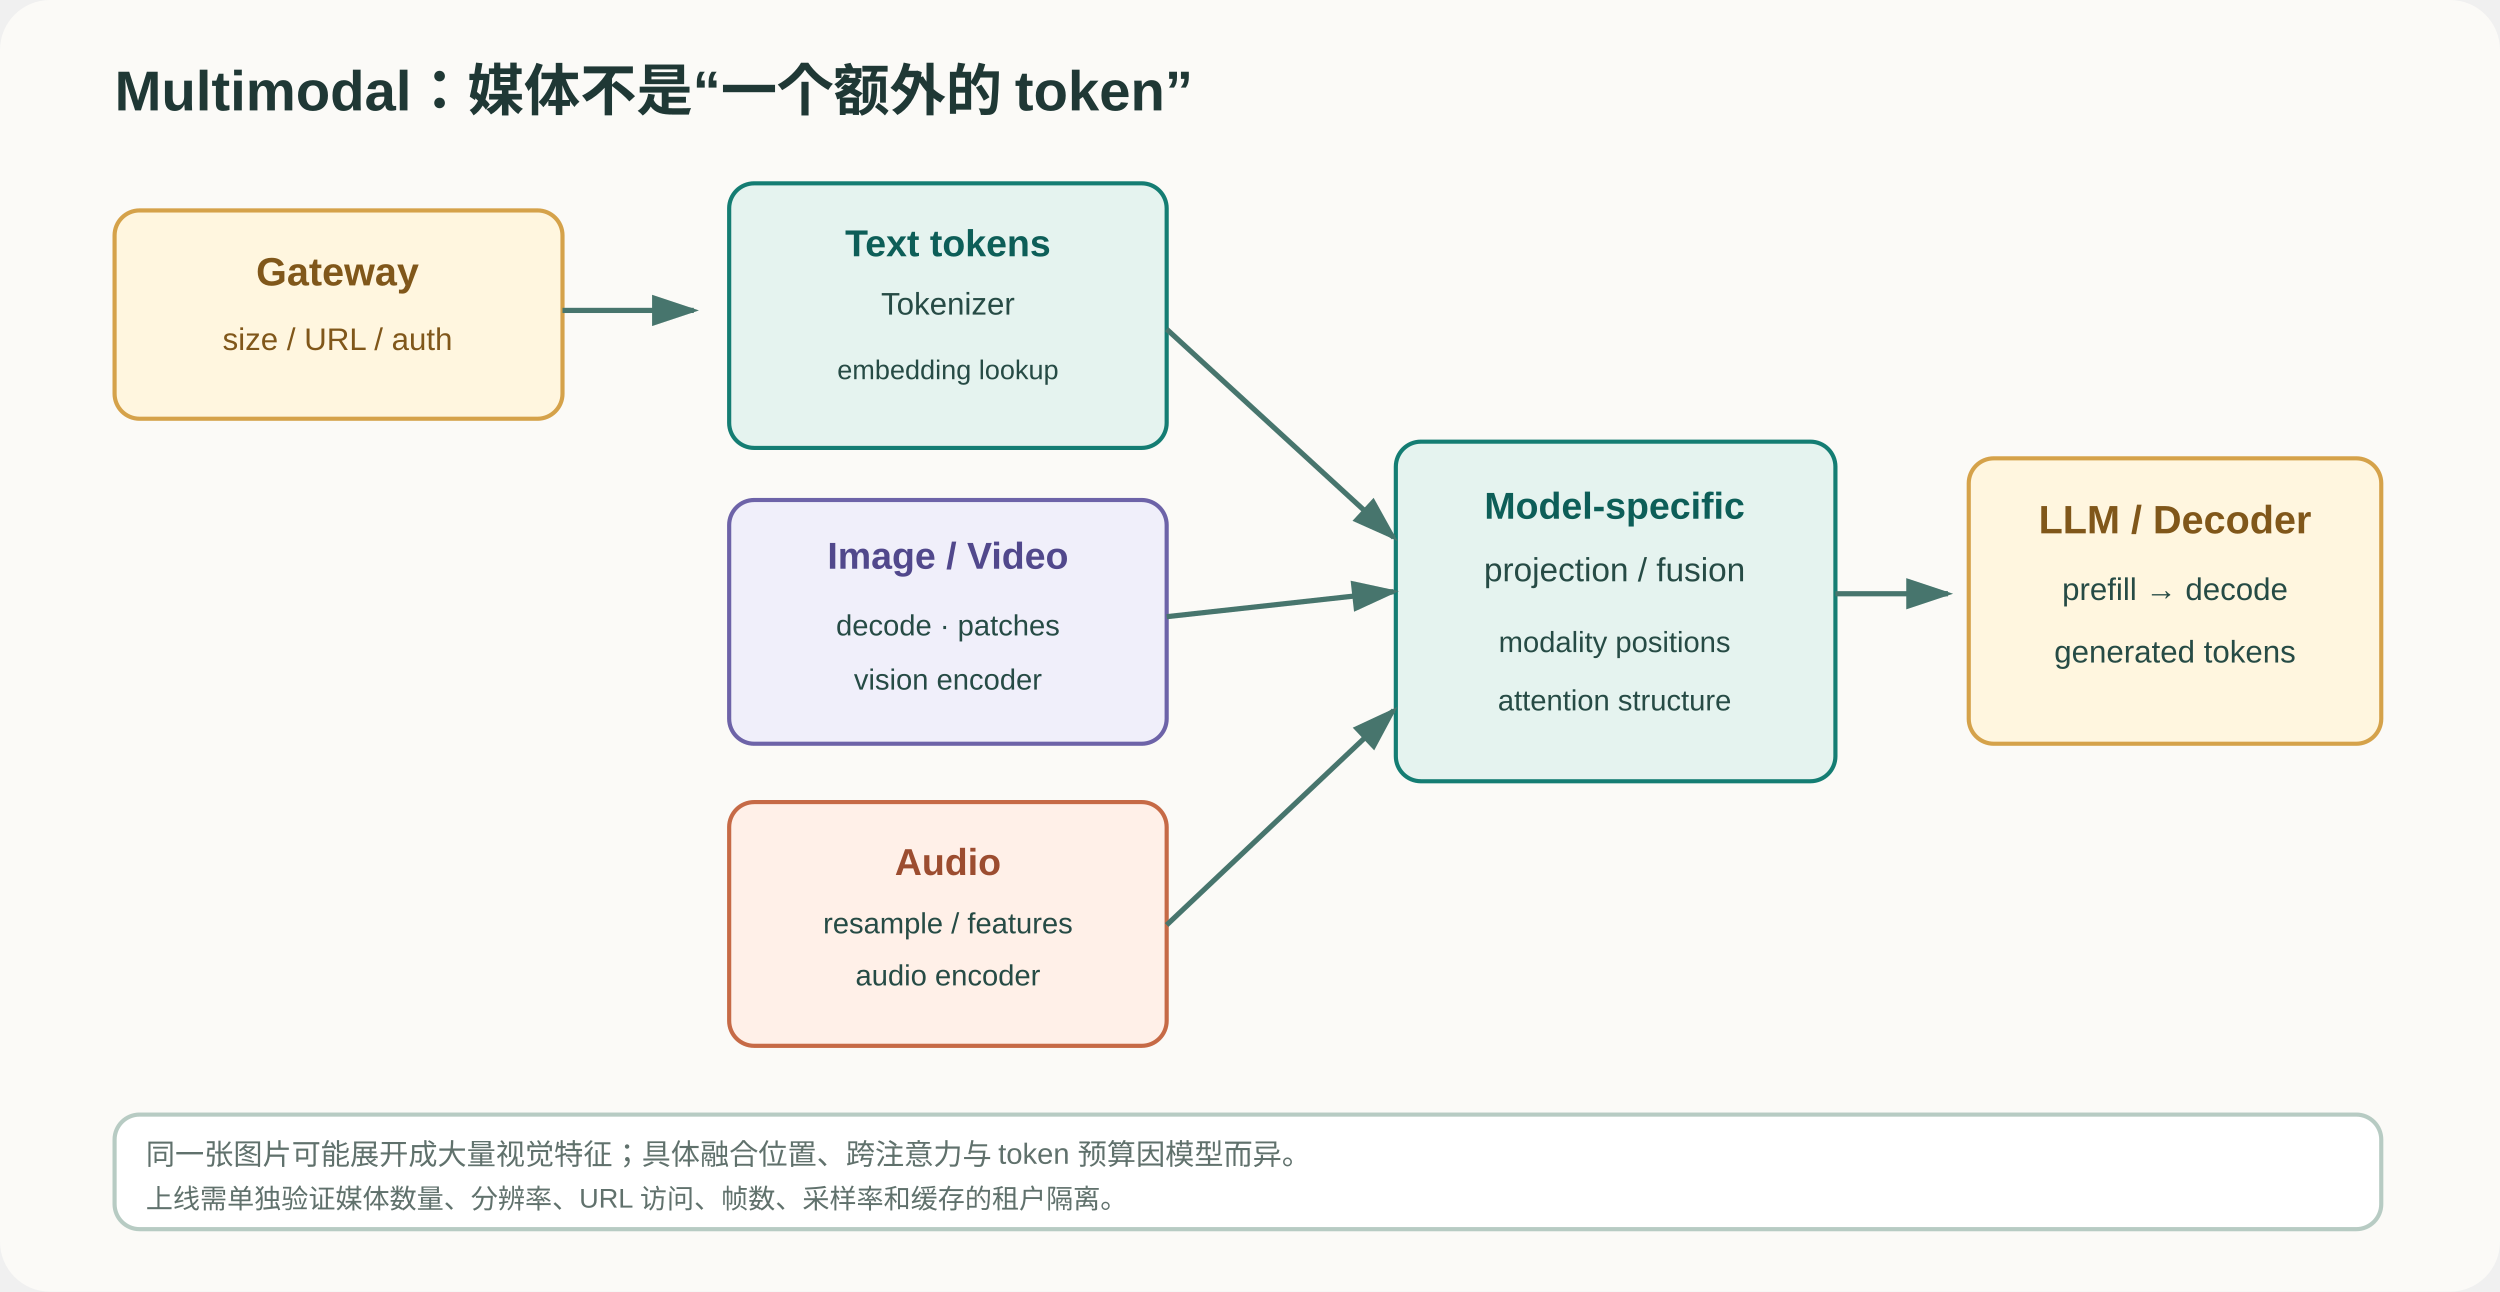
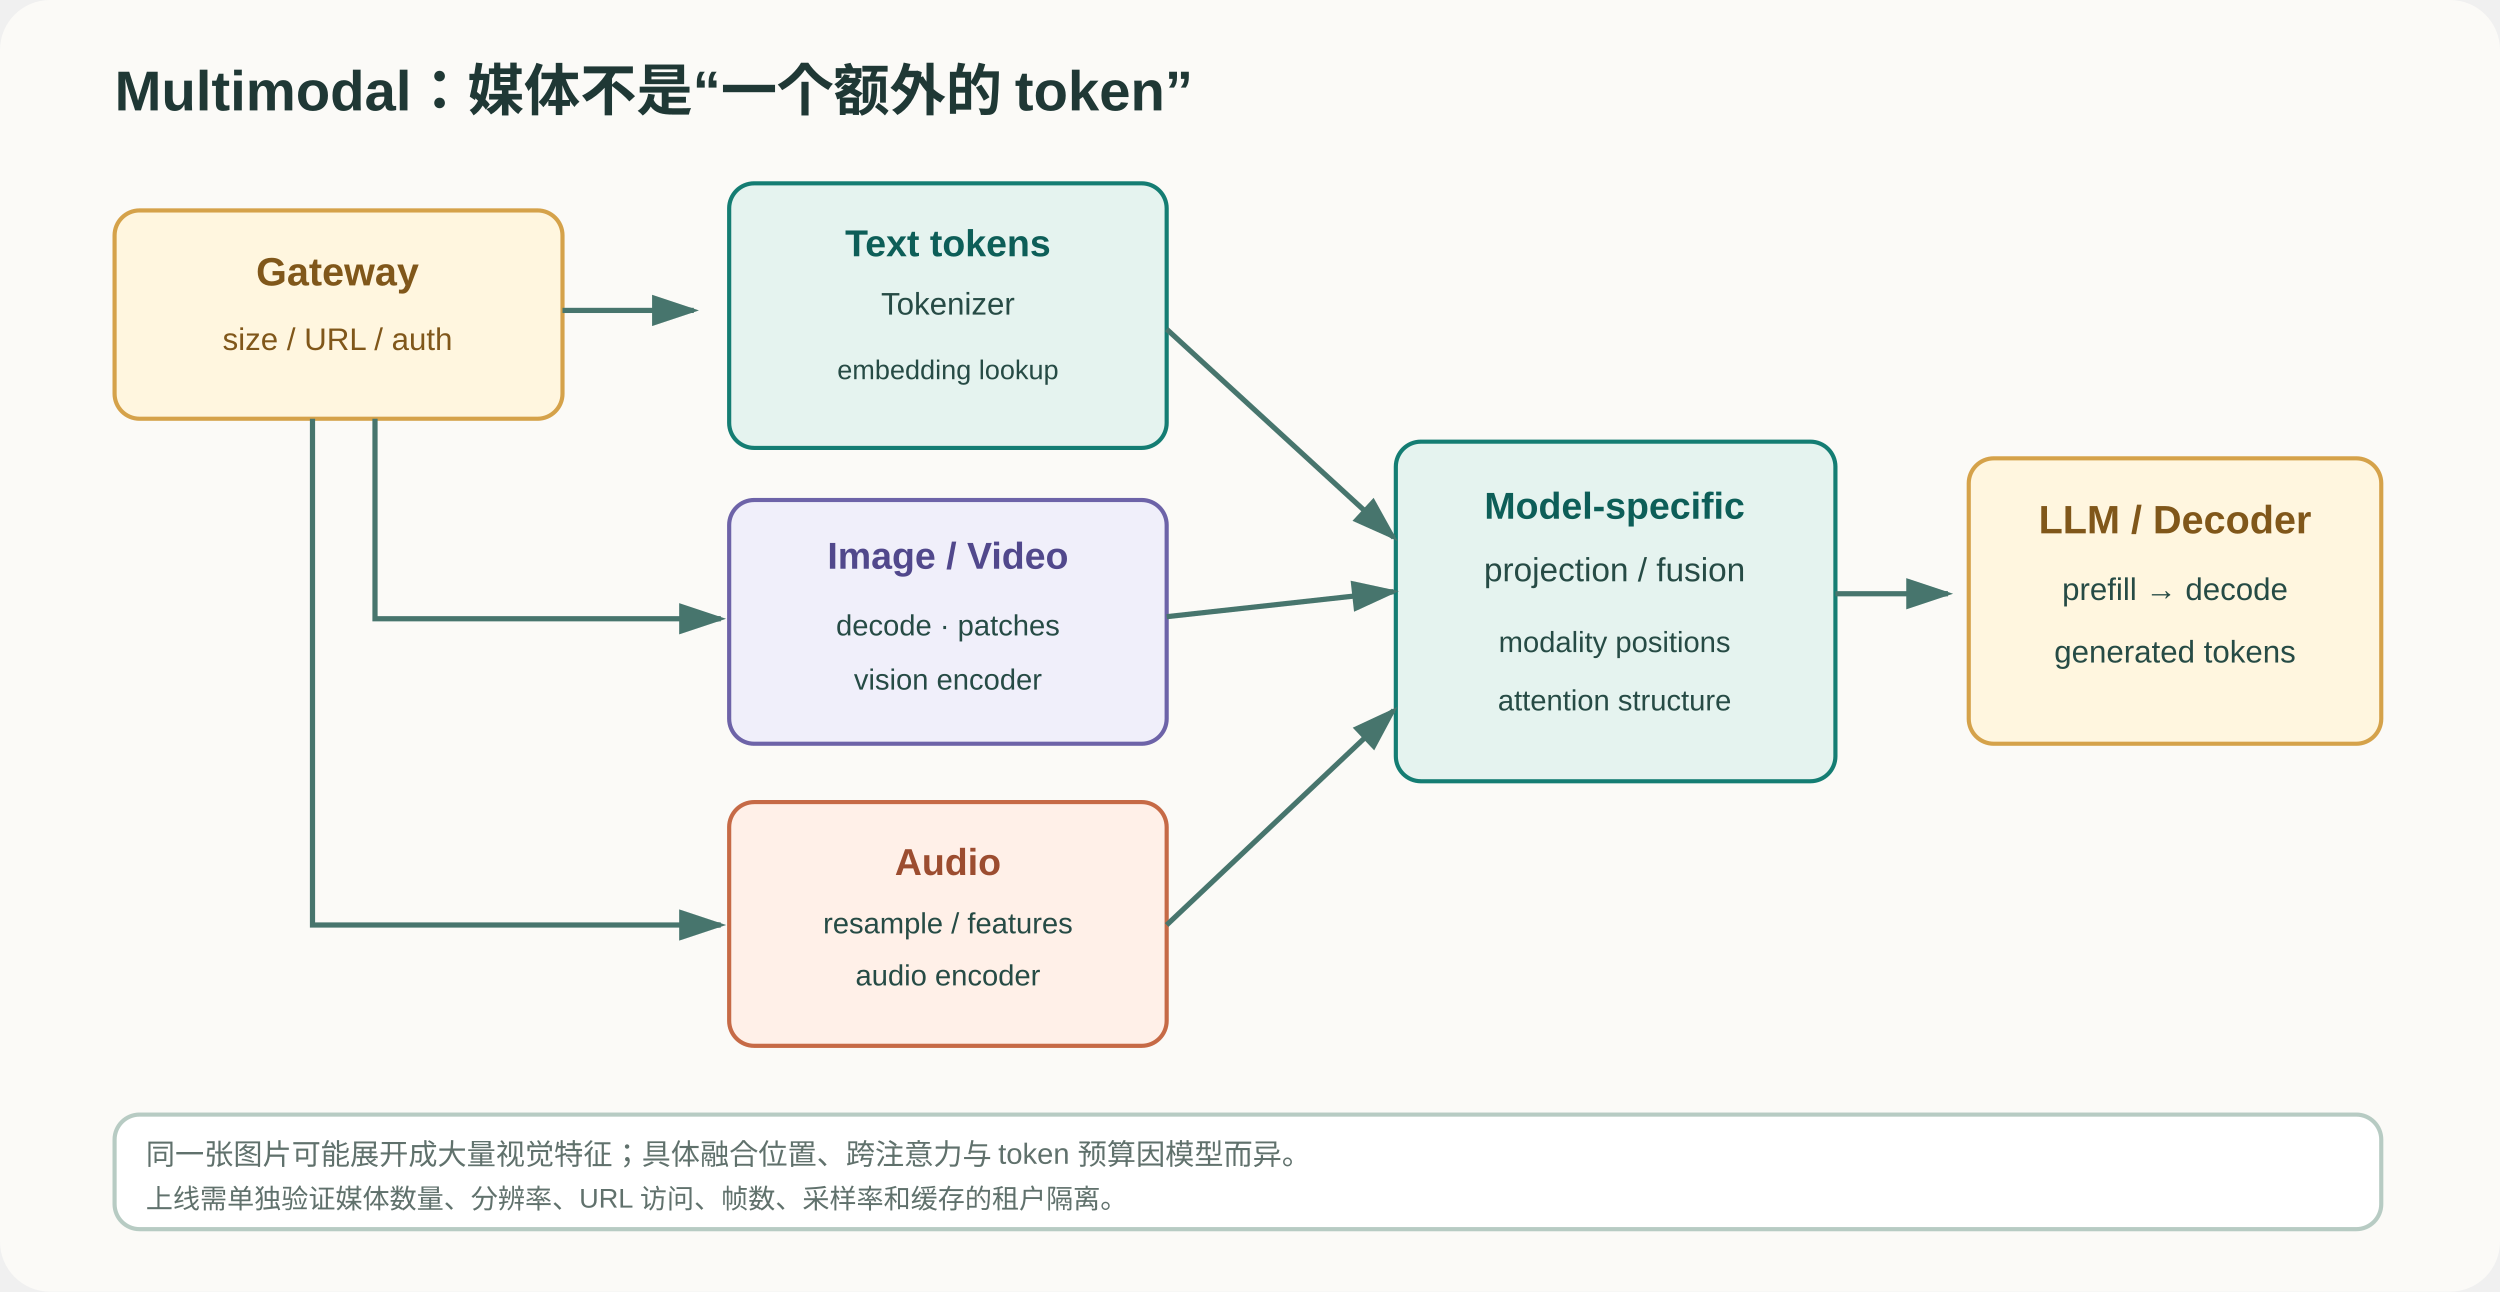
<svg xmlns="http://www.w3.org/2000/svg" viewBox="0 0 1200 620" role="img" aria-labelledby="title desc">
  <defs>
    <marker id="arrow" markerWidth="10" markerHeight="10" refX="8" refY="3" orient="auto">
      <path d="M0 0L9 3L0 6Z" fill="#47756d" />
    </marker>
  </defs>
  <rect width="1200" height="620" rx="24" fill="#fbfaf7" />
  <text x="55" y="53" text-anchor="start" font-family="Arial,'PingFang SC',sans-serif" font-size="27" font-weight="700" fill="#1f3835">Multimodal：媒体不是“一个额外的 token”</text>
-   <rect x="55" y="101" width="215" height="100" rx="12" fill="#fff6df" stroke="#d5a24a" stroke-width="2" />
+   <rect id="gateway" x="55" y="101" width="215" height="100" rx="12" fill="#fff6df" stroke="#d5a24a" stroke-width="2" />
  <text x="162" y="137" text-anchor="middle" font-family="Arial,'PingFang SC',sans-serif" font-size="19" font-weight="700" fill="#80571a">Gateway</text>
  <text x="162" y="168" text-anchor="middle" font-family="Arial,'PingFang SC',sans-serif" font-size="15" font-weight="normal" fill="#80571a">size / URL / auth</text>
-   <path d="M270 149 L333 149" stroke="#47756d" stroke-width="2.5" fill="none" marker-end="url(#arrow)" />
-   <rect x="350" y="88" width="210" height="127" rx="12" fill="#e5f3ef" stroke="#147d73" stroke-width="2" />
+   <path id="gateway-to-text" d="M270 149 L333 149" stroke="#47756d" stroke-width="2.5" fill="none" marker-end="url(#arrow)" />
+   <path id="gateway-to-vision" d="M180 201 V297 H346" stroke="#47756d" stroke-width="2.5" fill="none" marker-end="url(#arrow)" />
+   <path id="gateway-to-audio" d="M150 201 V444 H346" stroke="#47756d" stroke-width="2.5" fill="none" marker-end="url(#arrow)" />
+   <rect id="text-tokens" x="350" y="88" width="210" height="127" rx="12" fill="#e5f3ef" stroke="#147d73" stroke-width="2" />
  <text x="455" y="123" text-anchor="middle" font-family="Arial,'PingFang SC',sans-serif" font-size="18" font-weight="700" fill="#0d5e58">Text tokens</text>
  <text x="455" y="151" text-anchor="middle" font-family="Arial,'PingFang SC',sans-serif" font-size="15" font-weight="normal" fill="#264b45">Tokenizer</text>
  <text x="455" y="182" text-anchor="middle" font-family="Arial,'PingFang SC',sans-serif" font-size="13" font-weight="normal" fill="#264b45">embedding lookup</text>
-   <rect x="350" y="240" width="210" height="117" rx="12" fill="#f0effa" stroke="#6d63a8" stroke-width="2" />
+   <rect id="vision-media" x="350" y="240" width="210" height="117" rx="12" fill="#f0effa" stroke="#6d63a8" stroke-width="2" />
  <text x="455" y="273" text-anchor="middle" font-family="Arial,'PingFang SC',sans-serif" font-size="18" font-weight="700" fill="#51488c">Image / Video</text>
  <text x="455" y="305" text-anchor="middle" font-family="Arial,'PingFang SC',sans-serif" font-size="14" font-weight="normal" fill="#264b45">decode · patches</text>
  <text x="455" y="331" text-anchor="middle" font-family="Arial,'PingFang SC',sans-serif" font-size="14" font-weight="normal" fill="#264b45">vision encoder</text>
-   <rect x="350" y="385" width="210" height="117" rx="12" fill="#fff0e8" stroke="#c66a46" stroke-width="2" />
+   <rect id="audio-media" x="350" y="385" width="210" height="117" rx="12" fill="#fff0e8" stroke="#c66a46" stroke-width="2" />
  <text x="455" y="420" text-anchor="middle" font-family="Arial,'PingFang SC',sans-serif" font-size="18" font-weight="700" fill="#9c4d30">Audio</text>
  <text x="455" y="448" text-anchor="middle" font-family="Arial,'PingFang SC',sans-serif" font-size="14" font-weight="normal" fill="#264b45">resample / features</text>
  <text x="455" y="473" text-anchor="middle" font-family="Arial,'PingFang SC',sans-serif" font-size="14" font-weight="normal" fill="#264b45">audio encoder</text>
-   <rect x="670" y="212" width="211" height="163" rx="12" fill="#e5f3ef" stroke="#147d73" stroke-width="2" />
+   <rect id="fusion" x="670" y="212" width="211" height="163" rx="12" fill="#e5f3ef" stroke="#147d73" stroke-width="2" />
  <text x="775" y="249" text-anchor="middle" font-family="Arial,'PingFang SC',sans-serif" font-size="18" font-weight="700" fill="#0d5e58">Model-specific</text>
  <text x="775" y="279" text-anchor="middle" font-family="Arial,'PingFang SC',sans-serif" font-size="16" font-weight="normal" fill="#264b45">projection / fusion</text>
  <text x="775" y="313" text-anchor="middle" font-family="Arial,'PingFang SC',sans-serif" font-size="14" font-weight="normal" fill="#264b45">modality positions</text>
  <text x="775" y="341" text-anchor="middle" font-family="Arial,'PingFang SC',sans-serif" font-size="14" font-weight="normal" fill="#264b45">attention structure</text>
-   <path d="M560 158 L669 258" stroke="#47756d" stroke-width="2.5" fill="none" marker-end="url(#arrow)" />
-   <path d="M560 296 L669 284" stroke="#47756d" stroke-width="2.5" fill="none" marker-end="url(#arrow)" />
-   <path d="M560 444 L669 341" stroke="#47756d" stroke-width="2.5" fill="none" marker-end="url(#arrow)" />
-   <path d="M881 285 L935 285" stroke="#47756d" stroke-width="2.5" fill="none" marker-end="url(#arrow)" />
-   <rect x="945" y="220" width="198" height="137" rx="12" fill="#fff6df" stroke="#d5a24a" stroke-width="2" />
+   <path id="text-to-fusion" d="M560 158 L669 258" stroke="#47756d" stroke-width="2.5" fill="none" marker-end="url(#arrow)" />
+   <path id="vision-to-fusion" d="M560 296 L669 284" stroke="#47756d" stroke-width="2.5" fill="none" marker-end="url(#arrow)" />
+   <path id="audio-to-fusion" d="M560 444 L669 341" stroke="#47756d" stroke-width="2.5" fill="none" marker-end="url(#arrow)" />
+   <path id="fusion-to-llm" d="M881 285 L935 285" stroke="#47756d" stroke-width="2.5" fill="none" marker-end="url(#arrow)" />
+   <rect id="llm-decoder" x="945" y="220" width="198" height="137" rx="12" fill="#fff6df" stroke="#d5a24a" stroke-width="2" />
  <text x="1044" y="256" text-anchor="middle" font-family="Arial,'PingFang SC',sans-serif" font-size="19" font-weight="700" fill="#80571a">LLM / Decoder</text>
  <text x="1044" y="288" text-anchor="middle" font-family="Arial,'PingFang SC',sans-serif" font-size="15" font-weight="normal" fill="#264b45">prefill → decode</text>
  <text x="1044" y="318" text-anchor="middle" font-family="Arial,'PingFang SC',sans-serif" font-size="15" font-weight="normal" fill="#264b45">generated tokens</text>
  <rect x="55" y="535" width="1088" height="55" rx="12" fill="#fff" stroke="#b7cbc3" stroke-width="2" />
  <text x="70" y="559" text-anchor="start" font-family="Arial,'PingFang SC',sans-serif" font-size="14" font-weight="normal" fill="#60716c">同一张图片可能展开成大量视觉特征；具体融合位置、跨注意力与 token 预算因模型而异。</text>
  <text x="70" y="580" text-anchor="start" font-family="Arial,'PingFang SC',sans-serif" font-size="13" font-weight="normal" fill="#60716c">上线需单独验证媒体数量、分辨率、URL 访问、帧数、采样率和缓存的租户隔离。</text>
</svg>
